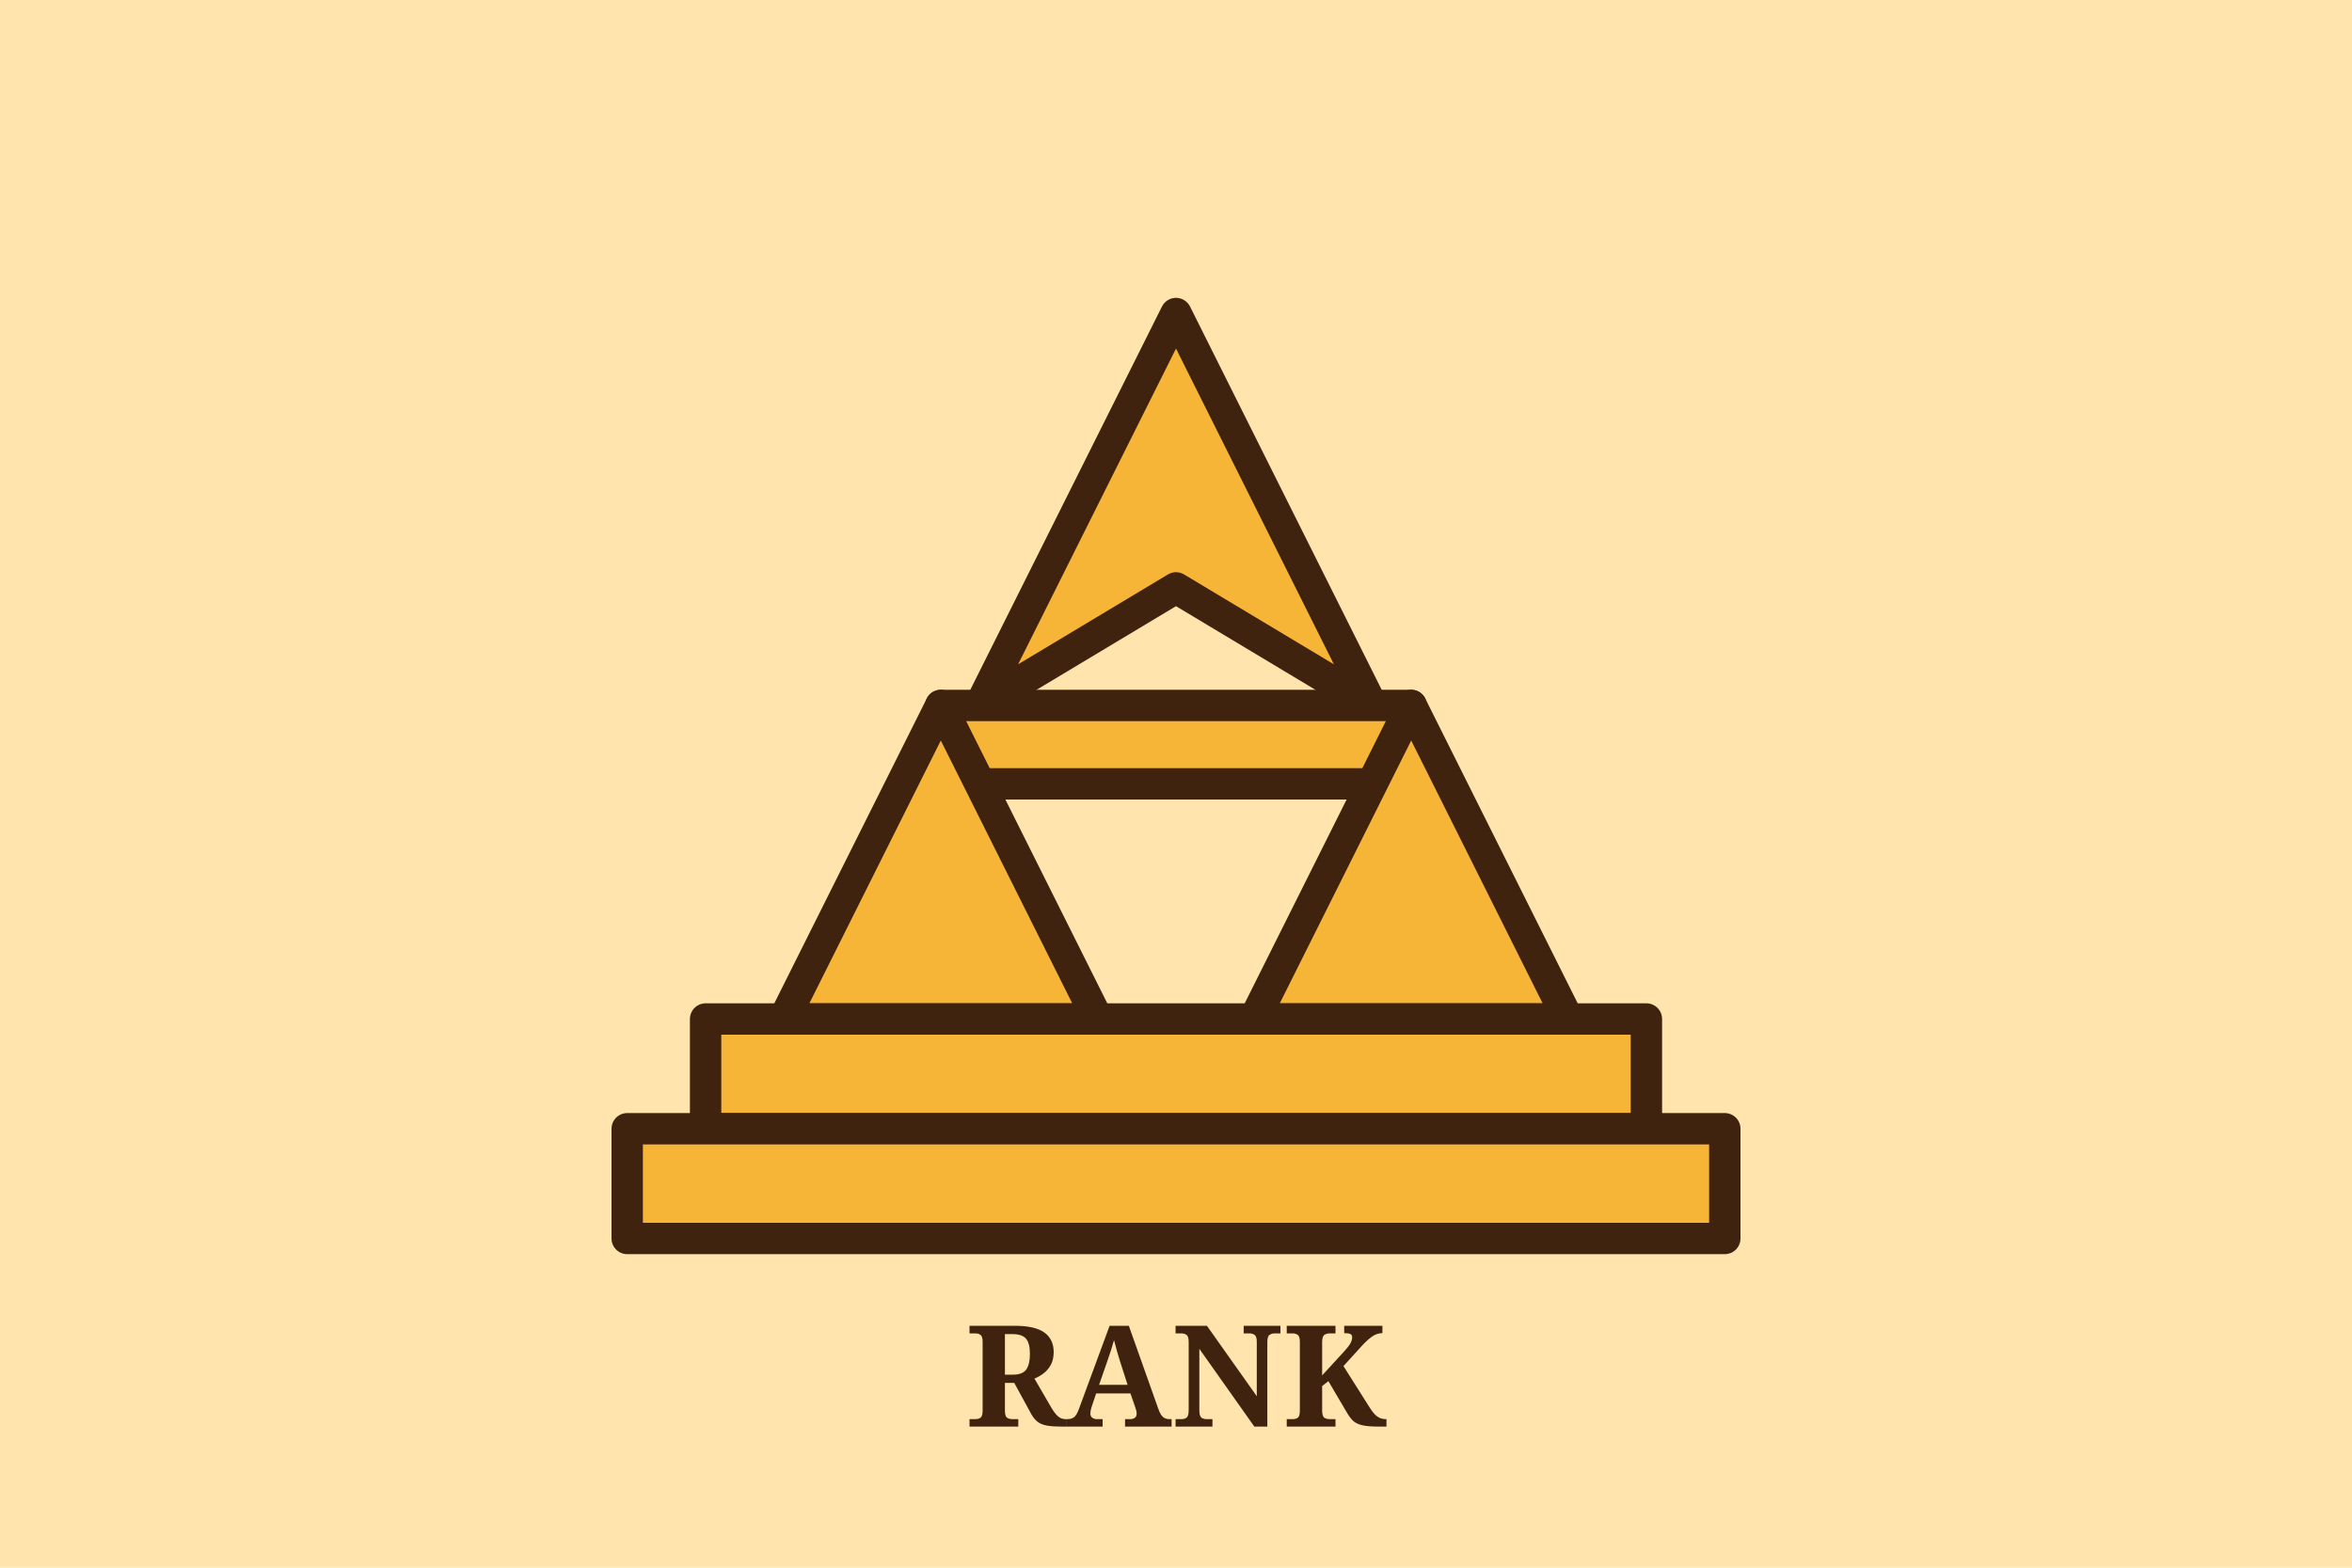
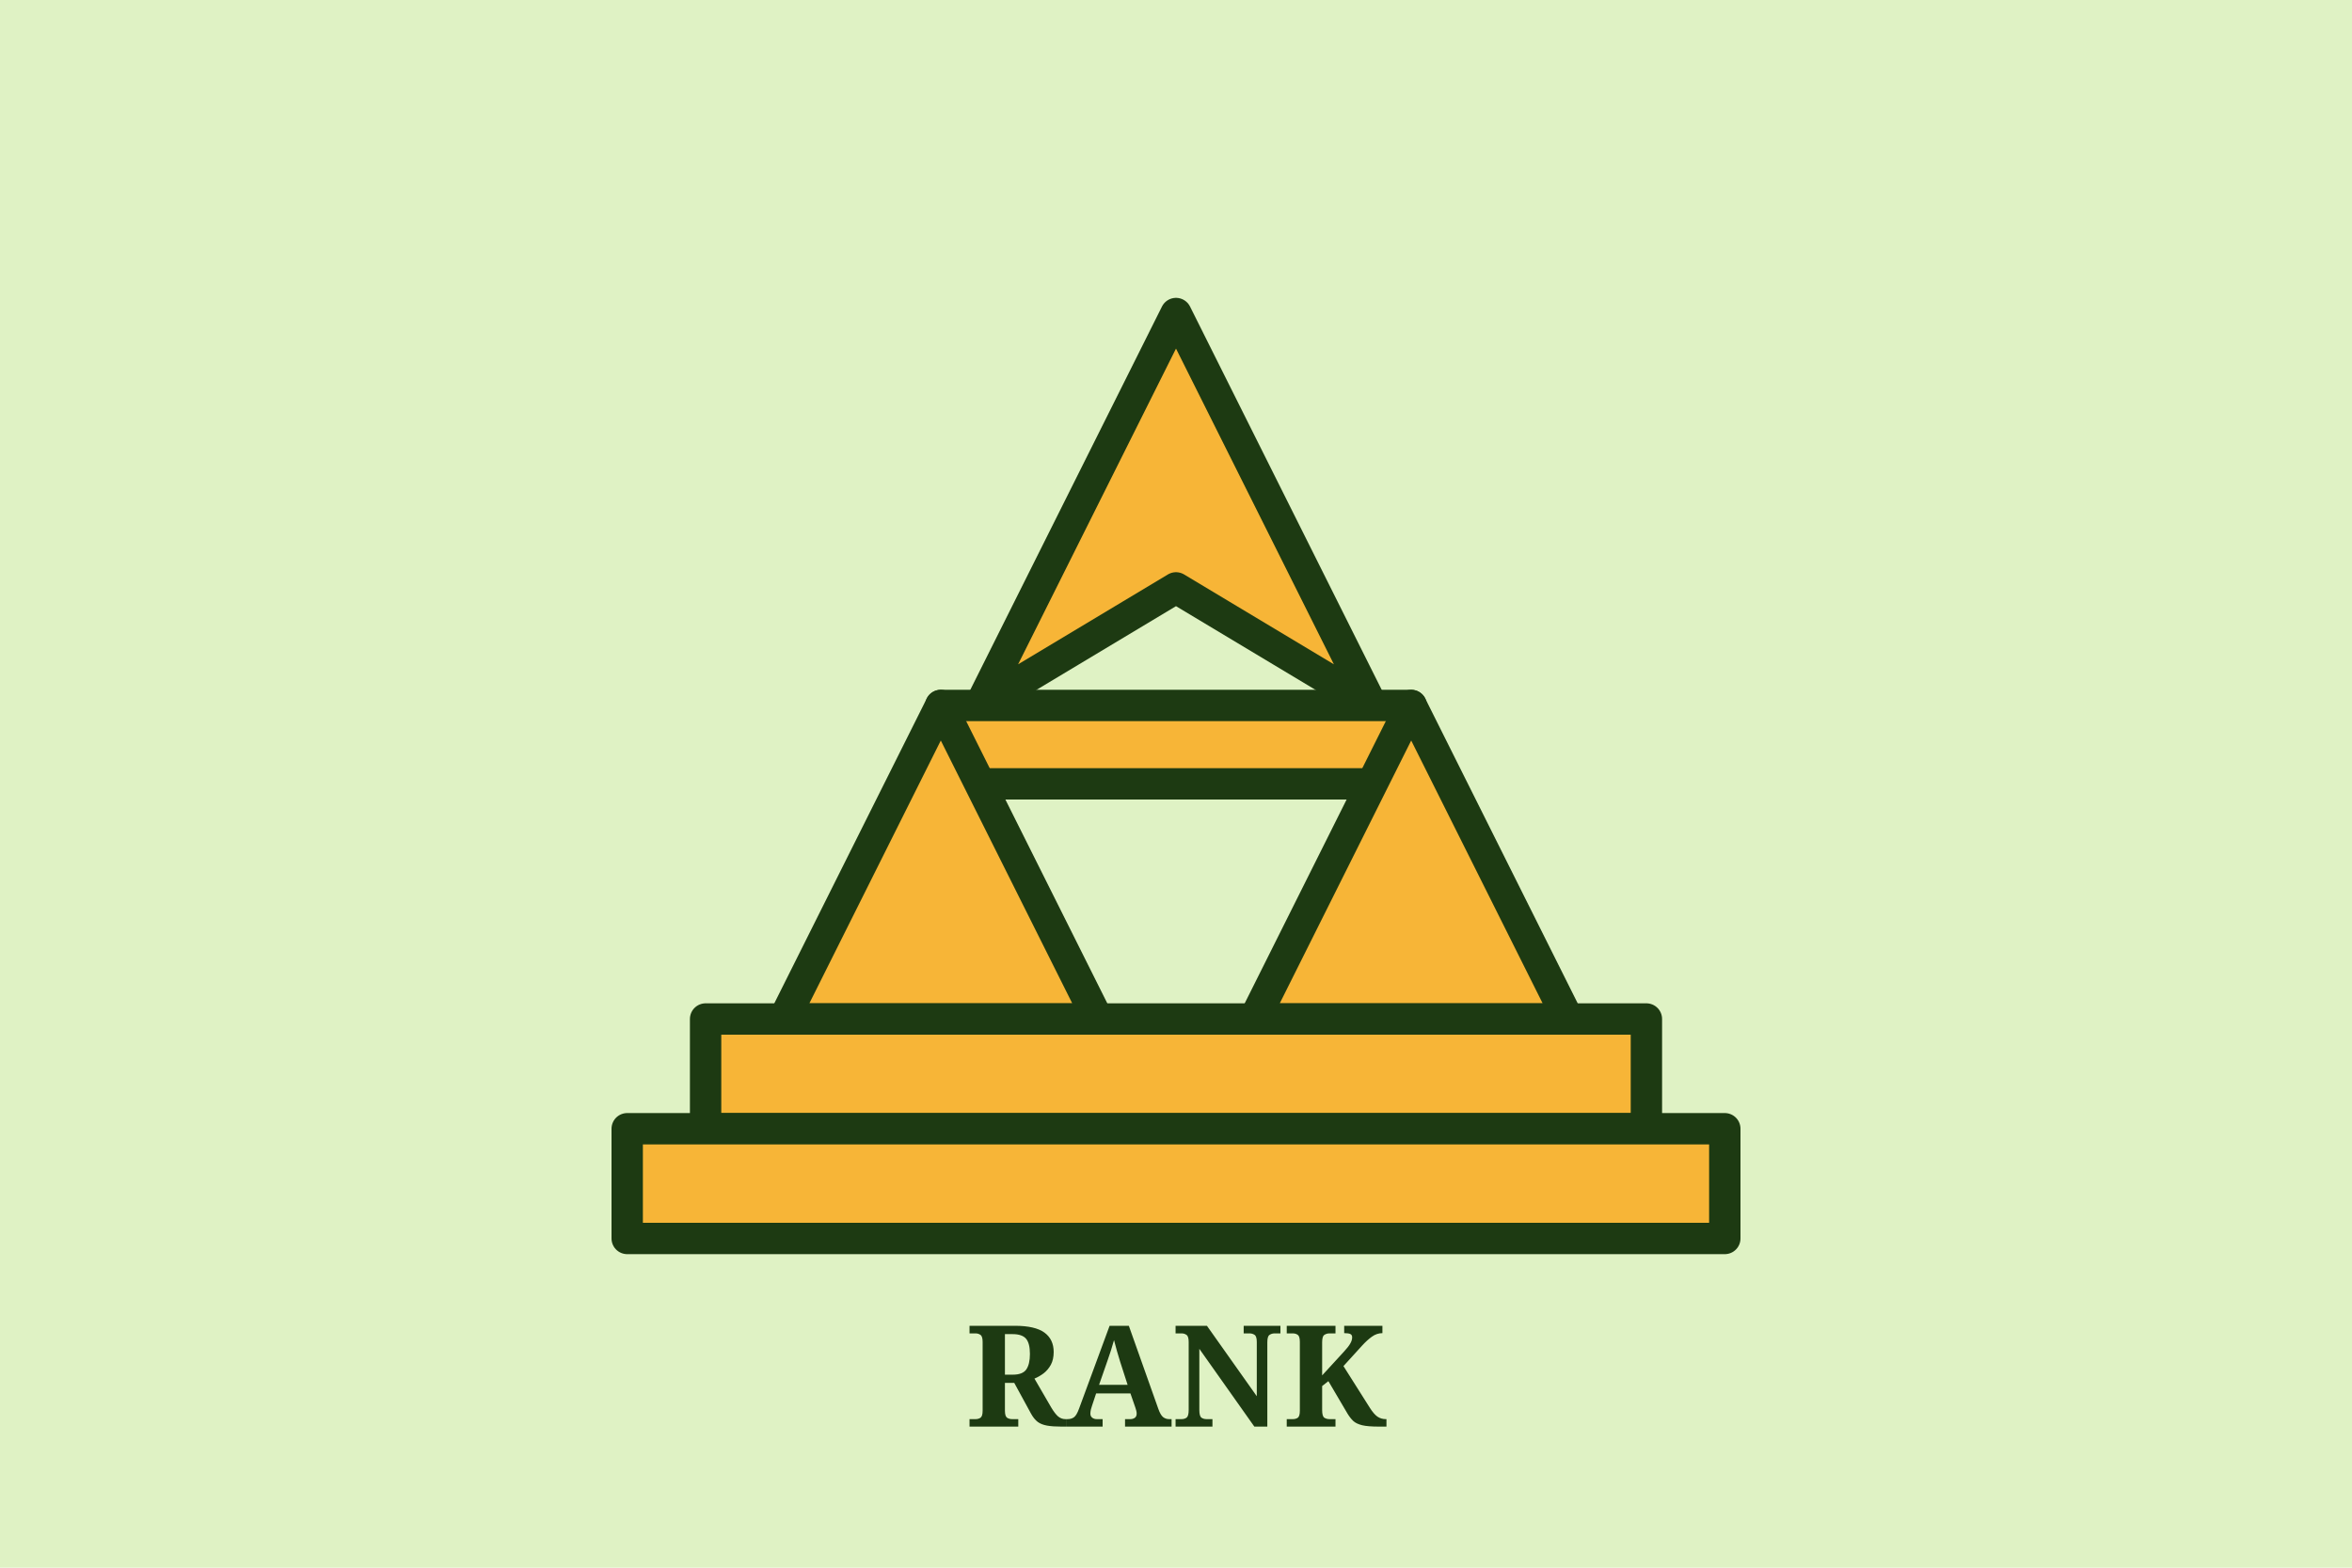
<svg xmlns="http://www.w3.org/2000/svg" viewBox="0 0 300 200">
-   <rect width="300" height="200" fill="#ffe4ad" />
-   <g fill="#f7b537" stroke="#40230f" stroke-width="4" stroke-linejoin="round">
+   <rect width="300" height="200" fill="#dff2c4" />
+   <g fill="#f7b537" stroke="#1d3a12" stroke-width="4" stroke-linejoin="round">
    <path d="M150 40 L175 90 L150 75 L125 90 Z" />
    <rect x="120" y="90" width="60" height="10" />
    <path d="M100 130 L120 90 L140 130 Z" />
    <path d="M160 130 L180 90 L200 130 Z" />
    <rect x="90" y="130" width="120" height="14" />
    <rect x="80" y="144" width="140" height="14" />
  </g>
-   <text x="150" y="182" text-anchor="middle" font-family="Georgia, serif" font-weight="700" font-size="18" fill="#40230f">RANK</text>
+   <text x="150" y="182" text-anchor="middle" font-family="Georgia, serif" font-weight="700" font-size="18" fill="#1d3a12">RANK</text>
</svg>
